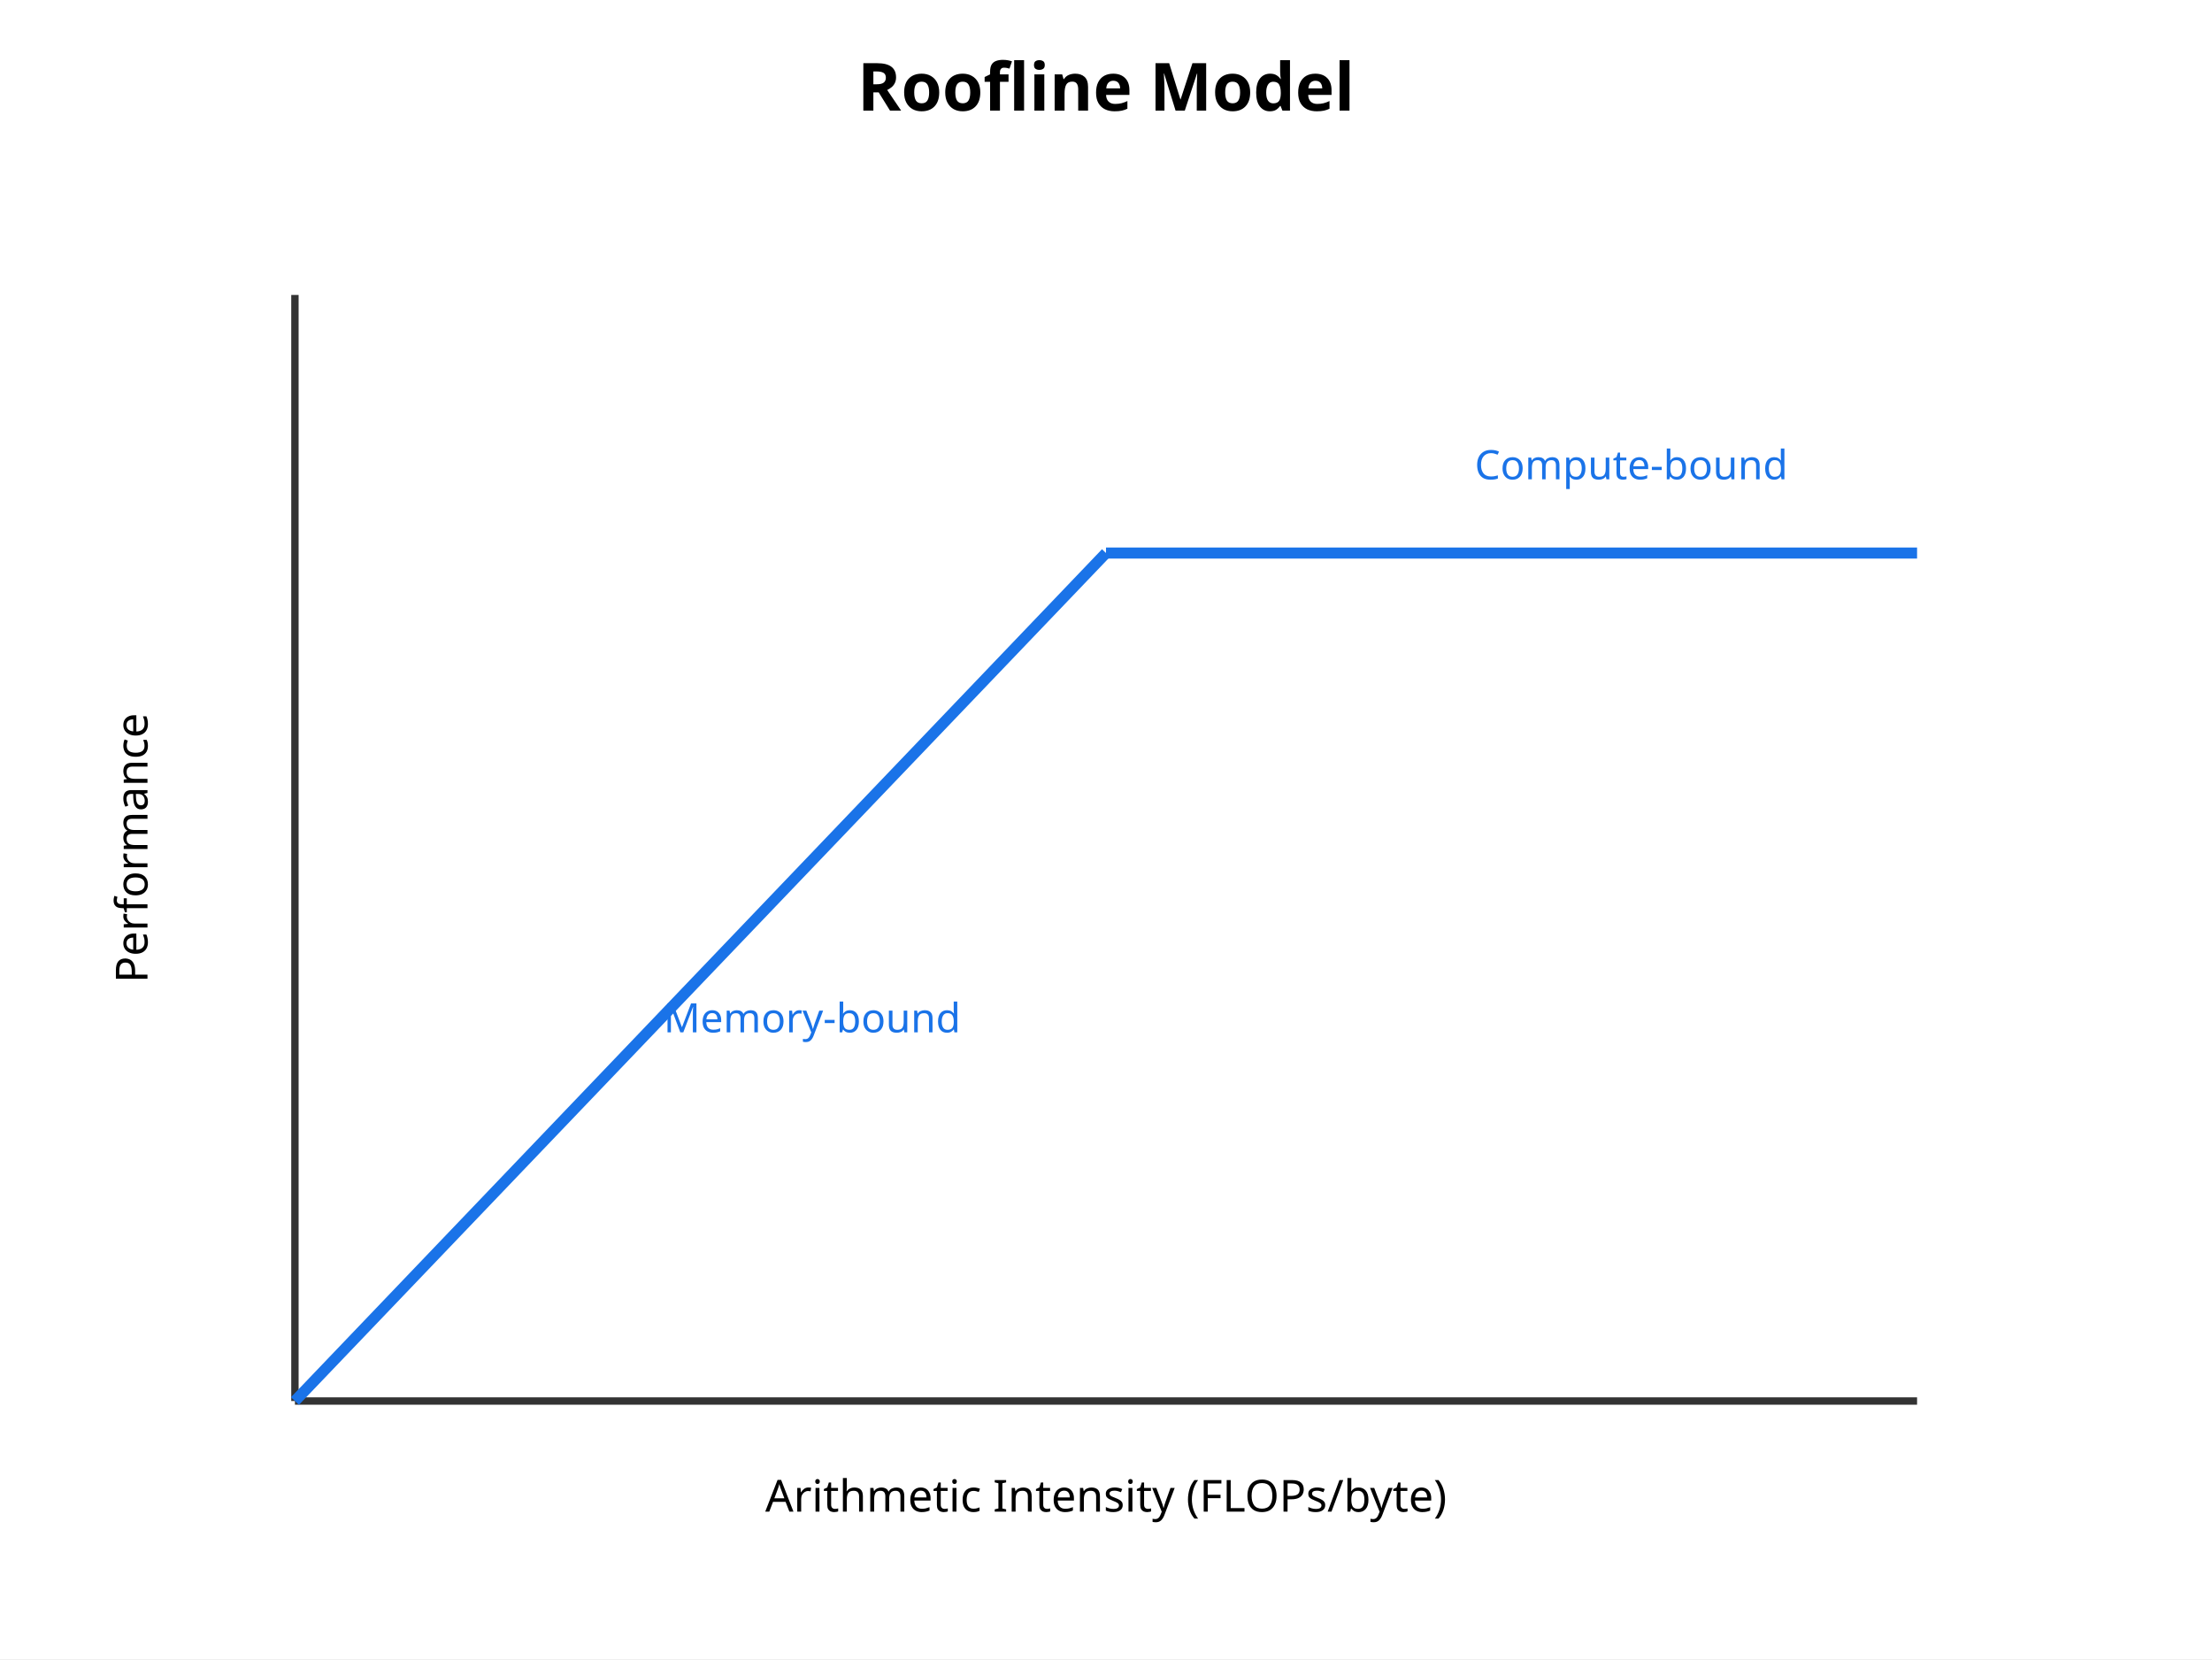
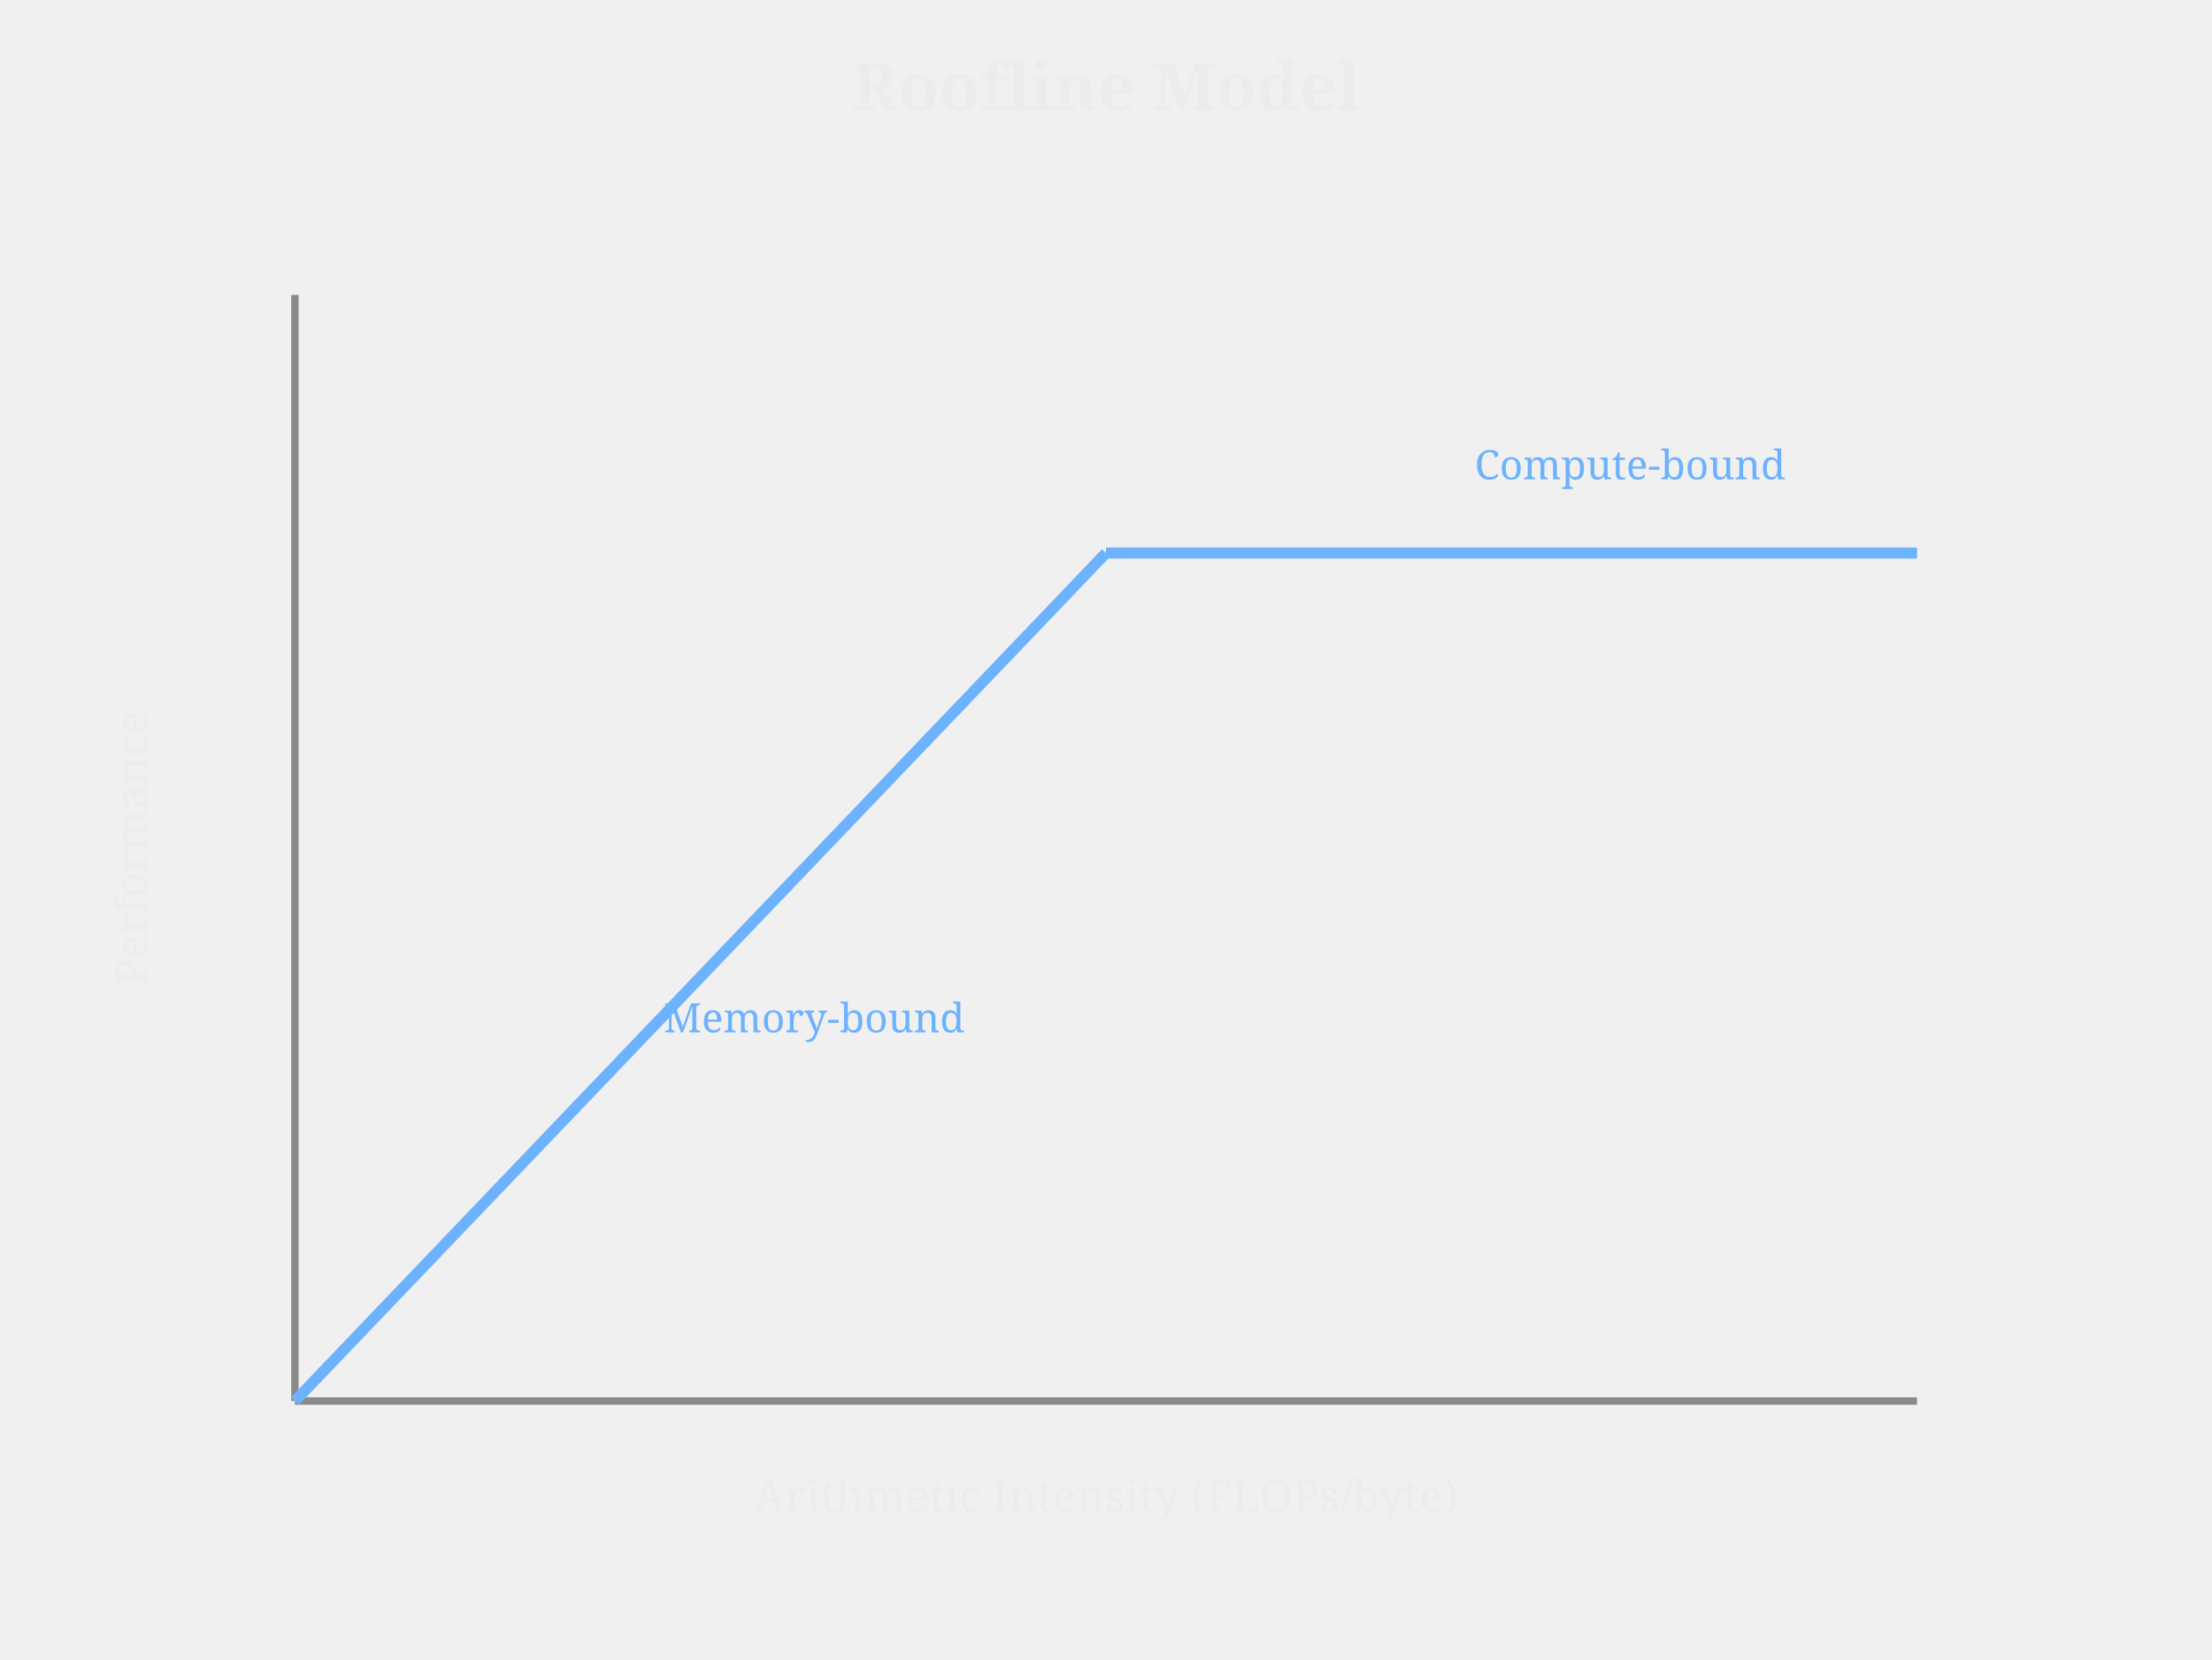
- <svg xmlns="http://www.w3.org/2000/svg" width="600" height="450" viewBox="0 0 600 450" font-family="sans-serif">
-   <rect width="600" height="450" fill="#ffffff" />
+ <svg xmlns="http://www.w3.org/2000/svg" width="600" height="450" viewBox="0 0 600 450" font-family="'Charis SIL',Georgia,serif">
  <defs>
    <marker id="arrowhead" markerWidth="10" markerHeight="7" refX="9" refY="3.5" orient="auto">
-       <polygon points="0 0, 10 3.5, 0 7" fill="#333" />
+       <polygon points="0 0, 10 3.5, 0 7" fill="#8a8a8a" />
    </marker>
  </defs>
-   <text x="300" y="30" text-anchor="middle" font-size="18" font-weight="bold">Roofline Model</text>
-   <line x1="80" y1="380" x2="520" y2="380" stroke="#333" stroke-width="2" />
-   <line x1="80" y1="380" x2="80" y2="80" stroke="#333" stroke-width="2" />
-   <text x="300" y="410" text-anchor="middle" font-size="12">Arithmetic Intensity (FLOPs/byte)</text>
-   <text x="40" y="230" text-anchor="middle" font-size="12" transform="rotate(-90 40 230)">Performance</text>
-   <line x1="80" y1="380" x2="300" y2="150" stroke="#1a73e8" stroke-width="3" />
-   <line x1="300" y1="150" x2="520" y2="150" stroke="#1a73e8" stroke-width="3" />
-   <text x="180" y="280" font-size="11" fill="#1a73e8">Memory-bound</text>
-   <text x="400" y="130" font-size="11" fill="#1a73e8">Compute-bound</text>
+   <text x="300" y="30" text-anchor="middle" font-size="18" font-weight="bold" style="fill:#ececec">Roofline Model</text>
+   <line x1="80" y1="380" x2="520" y2="380" stroke="#8a8a8a" stroke-width="2" />
+   <line x1="80" y1="380" x2="80" y2="80" stroke="#8a8a8a" stroke-width="2" />
+   <text x="300" y="410" text-anchor="middle" font-size="12" style="fill:#ececec">Arithmetic Intensity (FLOPs/byte)</text>
+   <text x="40" y="230" text-anchor="middle" font-size="12" transform="rotate(-90 40 230)" style="fill:#ececec">Performance</text>
+   <line x1="80" y1="380" x2="300" y2="150" stroke="#6cb2ff" stroke-width="3" />
+   <line x1="300" y1="150" x2="520" y2="150" stroke="#6cb2ff" stroke-width="3" />
+   <text x="180" y="280" font-size="11" fill="#6cb2ff">Memory-bound</text>
+   <text x="400" y="130" font-size="11" fill="#6cb2ff">Compute-bound</text>
</svg>
